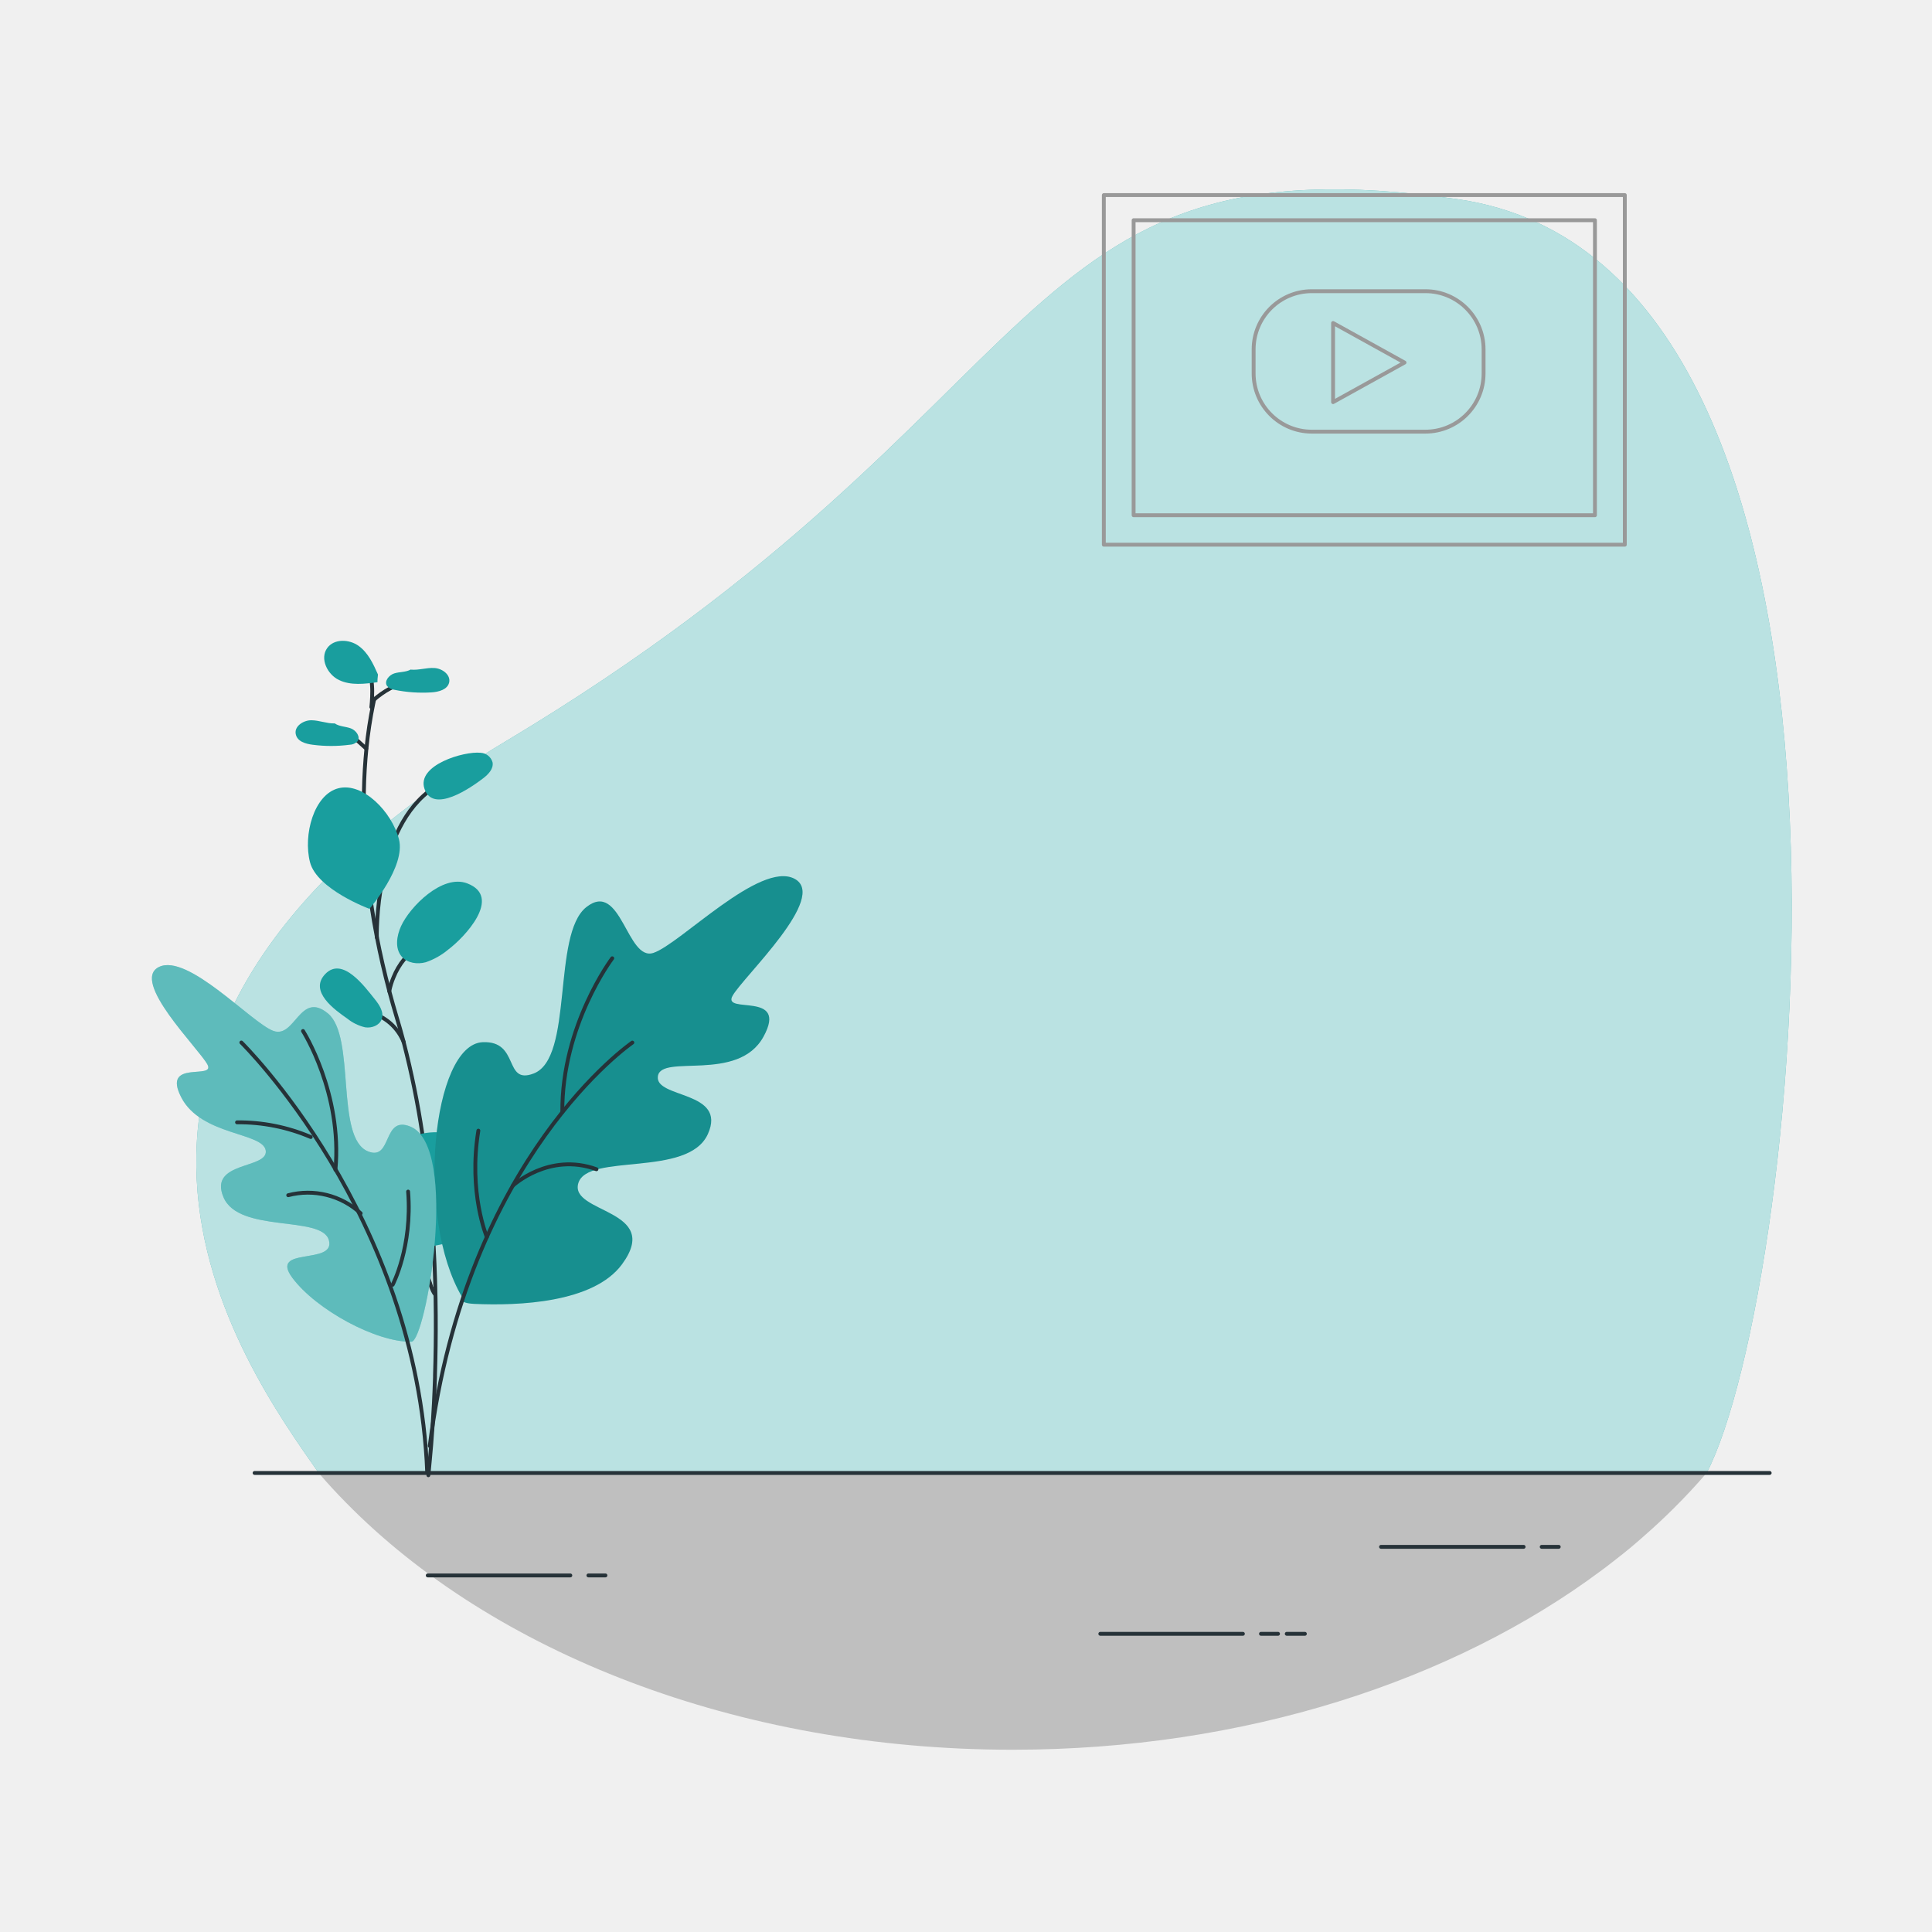
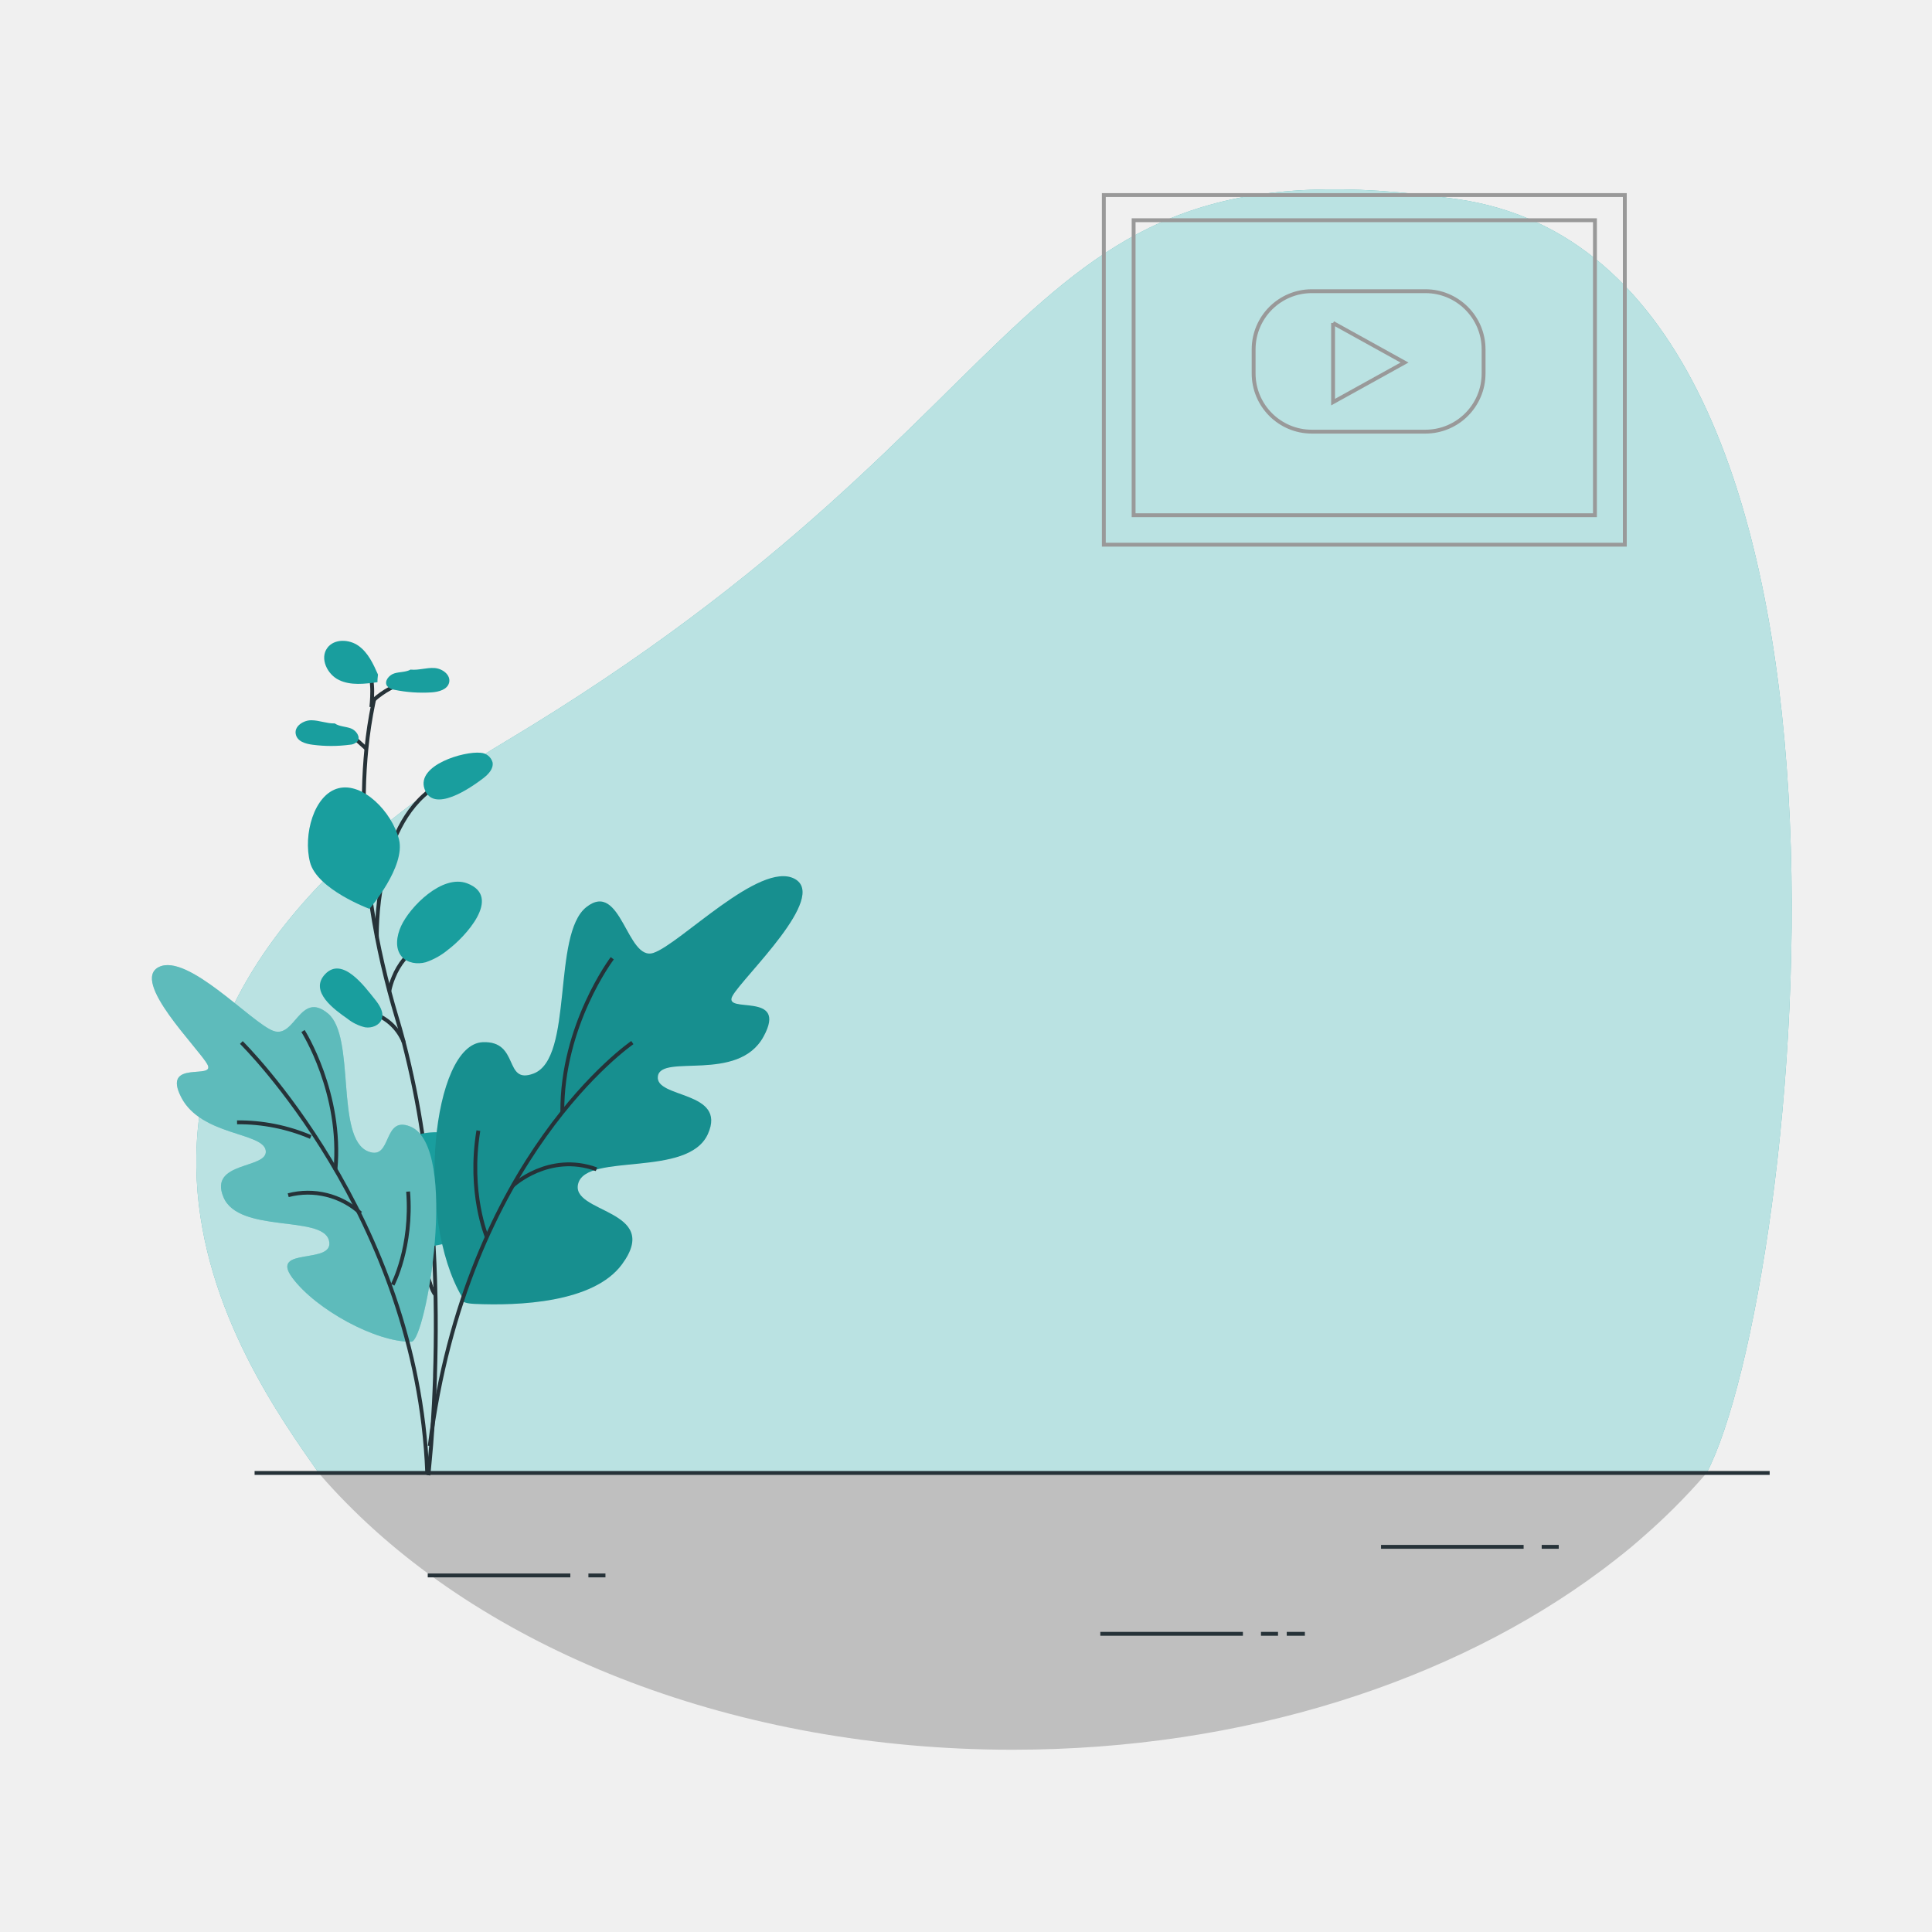
<svg xmlns="http://www.w3.org/2000/svg" viewBox="0 0 500 500">
  <defs>
    <clipPath id="freepik--clip-path--inject-4">
-       <path d="M242.78,381.63l92.15-.29s-.42-4.2,3.38-31.15c4.09-29,7.71-80.35,7.71-80.35L324.55,266c-8.27,19.06-35.5,45.76-52.21,37s-27.26-32.82-27.26-32.82-6.2.68-16.83,5.06-12.69,29.15-12.69,29.15l19.78,13-.18,2.77c-1.93,16,2.62,24.4,3.17,25.58Z" style="fill:#199E9E;stroke:#263238;stroke-linecap:round;stroke-linejoin:round" />
+       <path d="M242.78,381.63l92.15-.29s-.42-4.2,3.38-31.15c4.09-29,7.71-80.35,7.71-80.35L324.55,266c-8.27,19.06-35.5,45.76-52.21,37s-27.26-32.82-27.26-32.82-6.2.68-16.83,5.06-12.69,29.15-12.69,29.15l19.78,13-.18,2.77c-1.93,16,2.62,24.4,3.17,25.58Z" style="fill:#199E9E;stroke:#263238;strokeLinecap:round;strokeLinejoin:round" />
    </clipPath>
    <clipPath id="freepik--clip-path-2--inject-4">
      <polygon points="189.65 352.91 189.6 352.82 160.05 352.82 171.19 372.47 171.24 372.56 200.79 372.56 189.65 352.91" style="fill:#199E9E;stroke:#263238;stroke-miterlimit:10" />
    </clipPath>
    <clipPath id="freepik--clip-path-3--inject-4">
      <polygon points="252.75 352.82 241.61 372.47 241.56 372.56 212.01 372.56 223.15 352.91 223.2 352.82 252.75 352.82" style="fill:#199E9E;stroke:#263238;stroke-miterlimit:10" />
    </clipPath>
    <clipPath id="freepik--clip-path-4--inject-4">
      <rect x="212.01" y="372.56" width="29.58" height="42.93" style="fill:#199E9E;stroke:#263238;stroke-miterlimit:10" />
    </clipPath>
  </defs>
  <g id="freepik--background-simple--inject-4">
    <path d="M441.68,381.2H82.47c-19.08-27.38-81.21-111.84,48.4-189.35C276.4,104.81,259.6,34.48,377.41,51.58S466,334.61,441.68,381.2Z" style="fill:#199E9E" />
    <g style="opacity:0.7">
      <path d="M441.68,381.2H82.47c-19.08-27.38-81.21-111.84,48.4-189.35C276.4,104.81,259.6,34.48,377.41,51.58S466,334.61,441.68,381.2Z" style="fill:#fff" />
    </g>
  </g>
  <g id="freepik--Desk--inject-4">
    <path d="M418.34,403.45q3.87-3,7.5-6.26c2.48-2.17,4.87-4.41,7.17-6.69q4.58-4.53,8.67-9.3H82.47q3.36,3.93,7.07,7.68c37.93,38.66,101.06,63.95,172.54,63.95,59.95,0,114-17.8,152.3-46.35l1.25-.93,2.71-2.1" style="fill:#bfbfbf" />
-     <polyline points="65.89 381.2 441.68 381.2 457.99 381.2" style="fill:none;stroke:#263238;stroke-linecap:round;stroke-linejoin:round" />
-     <line x1="333.01" y1="422.83" x2="337.7" y2="422.83" style="fill:none;stroke:#263238;stroke-linecap:round;stroke-linejoin:round" />
-     <line x1="326.34" y1="422.83" x2="330.75" y2="422.83" style="fill:none;stroke:#263238;stroke-linecap:round;stroke-linejoin:round" />
-     <line x1="284.76" y1="422.83" x2="321.66" y2="422.83" style="fill:none;stroke:#263238;stroke-linecap:round;stroke-linejoin:round" />
-     <line x1="398.99" y1="400.32" x2="403.4" y2="400.32" style="fill:none;stroke:#263238;stroke-linecap:round;stroke-linejoin:round" />
-     <line x1="357.41" y1="400.32" x2="394.31" y2="400.32" style="fill:none;stroke:#263238;stroke-linecap:round;stroke-linejoin:round" />
-     <line x1="152.28" y1="407.72" x2="156.69" y2="407.72" style="fill:none;stroke:#263238;stroke-linecap:round;stroke-linejoin:round" />
-     <line x1="110.7" y1="407.72" x2="147.6" y2="407.72" style="fill:none;stroke:#263238;stroke-linecap:round;stroke-linejoin:round" />
+     <polyline points="65.89 381.2 441.68 381.2 457.99 381.2" style="fill:none;stroke:#263238;strokeLinecap:round;strokeLinejoin:round" />
+     <line x1="333.01" y1="422.83" x2="337.7" y2="422.83" style="fill:none;stroke:#263238;strokeLinecap:round;strokeLinejoin:round" />
+     <line x1="326.34" y1="422.83" x2="330.75" y2="422.83" style="fill:none;stroke:#263238;strokeLinecap:round;strokeLinejoin:round" />
+     <line x1="284.76" y1="422.83" x2="321.66" y2="422.83" style="fill:none;stroke:#263238;strokeLinecap:round;strokeLinejoin:round" />
+     <line x1="398.99" y1="400.32" x2="403.4" y2="400.32" style="fill:none;stroke:#263238;strokeLinecap:round;strokeLinejoin:round" />
+     <line x1="357.41" y1="400.32" x2="394.31" y2="400.32" style="fill:none;stroke:#263238;strokeLinecap:round;strokeLinejoin:round" />
+     <line x1="152.28" y1="407.72" x2="156.69" y2="407.72" style="fill:none;stroke:#263238;strokeLinecap:round;strokeLinejoin:round" />
+     <line x1="110.7" y1="407.72" x2="147.6" y2="407.72" style="fill:none;stroke:#263238;strokeLinecap:round;strokeLinejoin:round" />
  </g>
  <g id="freepik--Frame--inject-4">
-     <rect x="307.84" y="28.32" width="90.48" height="134.83" transform="translate(257.35 448.81) rotate(-90)" style="fill:none;stroke:#999;stroke-linecap:round;stroke-linejoin:round" />
-     <rect x="314.91" y="35.47" width="76.35" height="119.39" transform="translate(257.91 448.25) rotate(-90)" style="fill:none;stroke:#999;stroke-linecap:round;stroke-linejoin:round" />
-     <rect x="324.44" y="75.36" width="59.51" height="36.35" rx="15.06" style="fill:none;stroke:#999;stroke-linecap:round;stroke-linejoin:round" />
-     <polyline points="345 83.59 363.49 93.83 345 104.07 345 83.59" style="fill:none;stroke:#999;stroke-linecap:round;stroke-linejoin:round" />
+     <rect x="307.84" y="28.32" width="90.48" height="134.83" transform="translate(257.35 448.81) rotate(-90)" style="fill:none;stroke:#999;strokeLinecap:round;strokeLinejoin:round" />
+     <rect x="314.91" y="35.47" width="76.35" height="119.39" transform="translate(257.91 448.25) rotate(-90)" style="fill:none;stroke:#999;strokeLinecap:round;strokeLinejoin:round" />
+     <rect x="324.44" y="75.36" width="59.51" height="36.35" rx="15.06" style="fill:none;stroke:#999;strokeLinecap:round;strokeLinejoin:round" />
+     <polyline points="345 83.59 363.49 93.83 345 104.07 345 83.59" style="fill:none;stroke:#999;strokeLinecap:round;strokeLinejoin:round" />
  </g>
  <g id="freepik--Plant--inject-4">
-     <path d="M96.81,180.85a0,0,0,0,1,0,.05,1.33,1.33,0,0,0,0,.19c-.06.32-.13.65-.21,1a112.56,112.56,0,0,0-1.77,11.65c-.33,3.36-.59,7.18-.66,11.45a172.84,172.84,0,0,0,2,29.39q.57,3.87,1.38,8c.86,4.46,1.93,9.13,3.22,14q.89,3.36,1.94,6.86c.29.94.56,1.88.83,2.82.32,1.14.64,2.29.94,3.44,0,0,0,0,0,.05a233.9,233.9,0,0,1,4.82,23.66c1.5,9.92,2.42,19.76,2.93,29.09.69,12.42.65,23.91.35,33.4,0,.16,0,.3,0,.46-.32,9.62-.91,17.13-1.33,21.43-.22,2.5-.38,3.92-.39,4" style="fill:none;stroke:#263238;stroke-linecap:round;stroke-linejoin:round" />
-     <path d="M96.76,181.09s0,0,0,0l0,0a22.3,22.3,0,0,1,4.11-2.87,22,22,0,0,1,5.11-1.93" style="fill:#fff;stroke:#263238;stroke-linecap:round;stroke-linejoin:round" />
-     <line x1="94.79" y1="193.74" x2="90.11" y2="189.5" style="fill:none;stroke:#263238;stroke-linecap:round;stroke-linejoin:round" />
-     <path d="M100.74,256.54h0a18.25,18.25,0,0,1,1.1-3.6,17.92,17.92,0,0,1,2.79-4.73,18.27,18.27,0,0,1,2.93-2.9" style="fill:none;stroke:#263238;stroke-linecap:round;stroke-linejoin:round" />
-     <path d="M104.47,269.7a12.87,12.87,0,0,0-7.31-7.21" style="fill:none;stroke:#263238;stroke-linecap:round;stroke-linejoin:round" />
-     <path d="M112.6,335c-1.57-1.88-2.75-9.07-3.39-12.92-.15-.93-.28-1.71-.38-2.28" style="fill:#fff;stroke:#263238;stroke-linecap:round;stroke-linejoin:round" />
-     <path d="M97.53,242.63s-.83-28.5,14.82-38.83" style="fill:none;stroke:#263238;stroke-linecap:round;stroke-linejoin:round" />
+     <path d="M96.81,180.85a0,0,0,0,1,0,.05,1.33,1.33,0,0,0,0,.19c-.06.32-.13.65-.21,1a112.56,112.56,0,0,0-1.77,11.65c-.33,3.36-.59,7.18-.66,11.45a172.84,172.84,0,0,0,2,29.39q.57,3.87,1.38,8c.86,4.46,1.93,9.13,3.22,14q.89,3.36,1.94,6.86c.29.94.56,1.88.83,2.82.32,1.14.64,2.29.94,3.44,0,0,0,0,0,.05a233.9,233.9,0,0,1,4.82,23.66c1.5,9.92,2.42,19.76,2.93,29.09.69,12.42.65,23.91.35,33.4,0,.16,0,.3,0,.46-.32,9.62-.91,17.13-1.33,21.43-.22,2.5-.38,3.92-.39,4" style="fill:none;stroke:#263238;strokeLinecap:round;strokeLinejoin:round" />
+     <path d="M96.76,181.09s0,0,0,0l0,0a22.3,22.3,0,0,1,4.11-2.87,22,22,0,0,1,5.11-1.93" style="fill:#fff;stroke:#263238;strokeLinecap:round;strokeLinejoin:round" />
+     <line x1="94.79" y1="193.74" x2="90.11" y2="189.5" style="fill:none;stroke:#263238;strokeLinecap:round;strokeLinejoin:round" />
+     <path d="M100.74,256.54h0a18.25,18.25,0,0,1,1.1-3.6,17.92,17.92,0,0,1,2.79-4.73,18.27,18.27,0,0,1,2.93-2.9" style="fill:none;stroke:#263238;strokeLinecap:round;strokeLinejoin:round" />
+     <path d="M104.47,269.7a12.87,12.87,0,0,0-7.31-7.21" style="fill:none;stroke:#263238;strokeLinecap:round;strokeLinejoin:round" />
+     <path d="M112.6,335c-1.57-1.88-2.75-9.07-3.39-12.92-.15-.93-.28-1.71-.38-2.28" style="fill:#fff;stroke:#263238;strokeLinecap:round;strokeLinejoin:round" />
+     <path d="M97.53,242.63s-.83-28.5,14.82-38.83" style="fill:none;stroke:#263238;strokeLinecap:round;strokeLinejoin:round" />
    <path d="M96.12,303.79c-2.05,6.64,12.27,19.29,12.27,19.29s19-2.37,21-9-2.75-17.51-11.94-20.35S98.17,297.14,96.12,303.79Z" style="fill:#199E9E" />
    <path d="M80.23,223.14c1.82,7.06,15.38,12.07,15.38,12.07s9.45-10.94,7.64-18S93.93,202.38,87.58,204,78.41,216.09,80.23,223.14Z" style="fill:#199E9E" />
    <path d="M116,245.75a18.08,18.08,0,0,1-5.82,3.28c-2.16.59-4.74.23-6.21-1.46-1.82-2.1-1.33-5.35-.18-7.88,2.27-5,10.66-13.52,17.11-11.08C130.18,232.13,120.13,242.67,116,245.75Z" style="fill:#199E9E" />
    <path d="M96.94,258.52c1.22,1.51,2.51,3.42,1.84,5.25-.59,1.62-2.58,2.36-4.28,2.1a11.47,11.47,0,0,1-4.61-2.25c-3.28-2.28-10-7.07-5.72-11.54C88.64,247.43,94.36,255.33,96.94,258.52Z" style="fill:#199E9E" />
    <path d="M124.41,194.82a3.39,3.39,0,0,1,3.07,2.49c.28,1.63-1.07,3.06-2.38,4.07-3.26,2.51-13.06,9.3-15.25,2.75C107.78,198,120.08,194.35,124.41,194.82Z" style="fill:#199E9E" />
    <path d="M106.35,173.3c2,.19,4-.54,6.06-.42s4.28,1.76,3.83,3.75c-.42,1.83-2.69,2.44-4.57,2.56a36.54,36.54,0,0,1-9.56-.66,3,3,0,0,1-1.94-1c-.82-1.21.49-2.83,1.88-3.26s3-.28,4.24-1Z" style="fill:#199E9E" />
    <path d="M86.58,187.22c-2,.05-4-.81-6-.82s-4.38,1.48-4.06,3.48,2.52,2.62,4.39,2.86a36.58,36.58,0,0,0,9.58,0,2.91,2.91,0,0,0,2-.85c.9-1.15-.3-2.85-1.66-3.37s-3-.48-4.16-1.28Z" style="fill:#199E9E" />
-     <path d="M96.11,183s.93-8.09-1-8.75" style="fill:none;stroke:#263238;stroke-linecap:round;stroke-linejoin:round" />
+     <path d="M96.11,183s.93-8.09-1-8.75" style="fill:none;stroke:#263238;strokeLinecap:round;strokeLinejoin:round" />
    <path d="M97.82,174.57c-1.22-2.76-2.55-5.64-5-7.41s-6.34-1.91-8.12.53c-2,2.72,0,6.86,3.05,8.31s6.6,1,9.94.55c0-.49,0-1,.08-1.49Z" style="fill:#199E9E" />
    <path d="M119.61,335.71c.16.25-1.21,1.54,3.29,1.74,11.08.49,30.69-.2,38.08-10.26,10.56-14.36-13.69-13.11-11.31-21s28.41-1.37,33.52-12.69-13.83-9.16-12.93-15,20.75,1.79,27.33-10.21-10.79-5.62-8-10.59,24.93-25.64,16-30.29S176,244.32,169.11,246.61s-8.35-18.93-17.35-11.86-3.2,39.14-13.69,43.09c-7.8,2.94-3.51-8.53-13.14-8.12C111.85,270.28,107.42,315.19,119.61,335.71Z" style="fill:#199E9E" />
    <g style="opacity:0.1">
      <path d="M119.61,335.71c.16.25-1.21,1.54,3.29,1.74,11.08.49,30.69-.2,38.08-10.26,10.56-14.36-13.69-13.11-11.31-21s28.41-1.37,33.52-12.69-13.83-9.16-12.93-15,20.75,1.79,27.33-10.21-10.79-5.62-8-10.59,24.93-25.64,16-30.29S176,244.32,169.11,246.61s-8.35-18.93-17.35-11.86-3.2,39.14-13.69,43.09c-7.8,2.94-3.51-8.53-13.14-8.12C111.85,270.28,107.42,315.19,119.61,335.71Z" />
    </g>
-     <path d="M163.65,269.82s-43,29.39-52.43,104.38" style="fill:none;stroke:#263238;stroke-linecap:round;stroke-linejoin:round" />
-     <path d="M158.45,248s-13.08,17.28-12.92,39.82" style="fill:none;stroke:#263238;stroke-linecap:round;stroke-linejoin:round" />
-     <path d="M132.7,306.87s9.3-8.74,21.66-4.27" style="fill:none;stroke:#263238;stroke-linecap:round;stroke-linejoin:round" />
-     <path d="M126,320.15s-4.85-11.44-2.2-27.54" style="fill:none;stroke:#263238;stroke-linecap:round;stroke-linejoin:round" />
+     <path d="M163.65,269.82s-43,29.39-52.43,104.38" style="fill:none;stroke:#263238;strokeLinecap:round;strokeLinejoin:round" />
+     <path d="M158.45,248s-13.08,17.28-12.92,39.82" style="fill:none;stroke:#263238;strokeLinecap:round;strokeLinejoin:round" />
+     <path d="M132.7,306.87s9.3-8.74,21.66-4.27" style="fill:none;stroke:#263238;strokeLinecap:round;strokeLinejoin:round" />
+     <path d="M126,320.15s-4.85-11.44-2.2-27.54" style="fill:none;stroke:#263238;strokeLinecap:round;strokeLinejoin:round" />
    <path d="M106.48,347.24c-9.12.17-24.7-8.3-30.82-16.54s11.25-3.17,9.46-9.73-23.31-1.72-27.28-11.12,11.55-7.24,10.94-12.05S52.07,294,46.91,284s9-4.39,6.76-8.53-20-21.58-12.53-25.22,24,14.53,29.62,16.55,6.87-10.51,14.12-4.51,1.82,32.22,10.35,35.68c6.36,2.58,3.66-9.43,11-6.4C119,296.84,110.18,347.17,106.48,347.24Z" style="fill:#199E9E" />
    <g style="opacity:0.3">
      <path d="M106.48,347.24c-9.12.17-24.7-8.3-30.82-16.54s11.25-3.17,9.46-9.73-23.31-1.72-27.28-11.12,11.55-7.24,10.94-12.05S52.07,294,46.91,284s9-4.39,6.76-8.53-20-21.58-12.53-25.22,24,14.53,29.62,16.55,6.87-10.51,14.12-4.51,1.82,32.22,10.35,35.68c6.36,2.58,3.66-9.43,11-6.4C119,296.84,110.18,347.17,106.48,347.24Z" style="fill:#fff" />
    </g>
-     <path d="M62.46,269.8s45.49,44.6,48.1,111.27" style="fill:none;stroke:#263238;stroke-linecap:round;stroke-linejoin:round" />
-     <path d="M61.35,290.46a47.43,47.43,0,0,1,19.07,3.8l0,0" style="fill:none;stroke:#263238;stroke-linecap:round;stroke-linejoin:round" />
-     <path d="M78.42,266.83s10.23,16.08,8.39,35.92" style="fill:none;stroke:#263238;stroke-linecap:round;stroke-linejoin:round" />
-     <path d="M93.34,314a20.13,20.13,0,0,0-18.75-4.68" style="fill:none;stroke:#263238;stroke-linecap:round;stroke-linejoin:round" />
-     <path d="M101.62,332.49s5.14-9.75,4-24.11" style="fill:none;stroke:#263238;stroke-linecap:round;stroke-linejoin:round" />
+     <path d="M62.46,269.8s45.49,44.6,48.1,111.27" style="fill:none;stroke:#263238;strokeLinecap:round;strokeLinejoin:round" />
+     <path d="M61.35,290.46a47.43,47.43,0,0,1,19.07,3.8l0,0" style="fill:none;stroke:#263238;strokeLinecap:round;strokeLinejoin:round" />
+     <path d="M78.42,266.83s10.23,16.08,8.39,35.92" style="fill:none;stroke:#263238;strokeLinecap:round;strokeLinejoin:round" />
+     <path d="M93.34,314a20.13,20.13,0,0,0-18.75-4.68" style="fill:none;stroke:#263238;strokeLinecap:round;strokeLinejoin:round" />
+     <path d="M101.62,332.49s5.14-9.75,4-24.11" style="fill:none;stroke:#263238;strokeLinecap:round;strokeLinejoin:round" />
  </g>
</svg>
